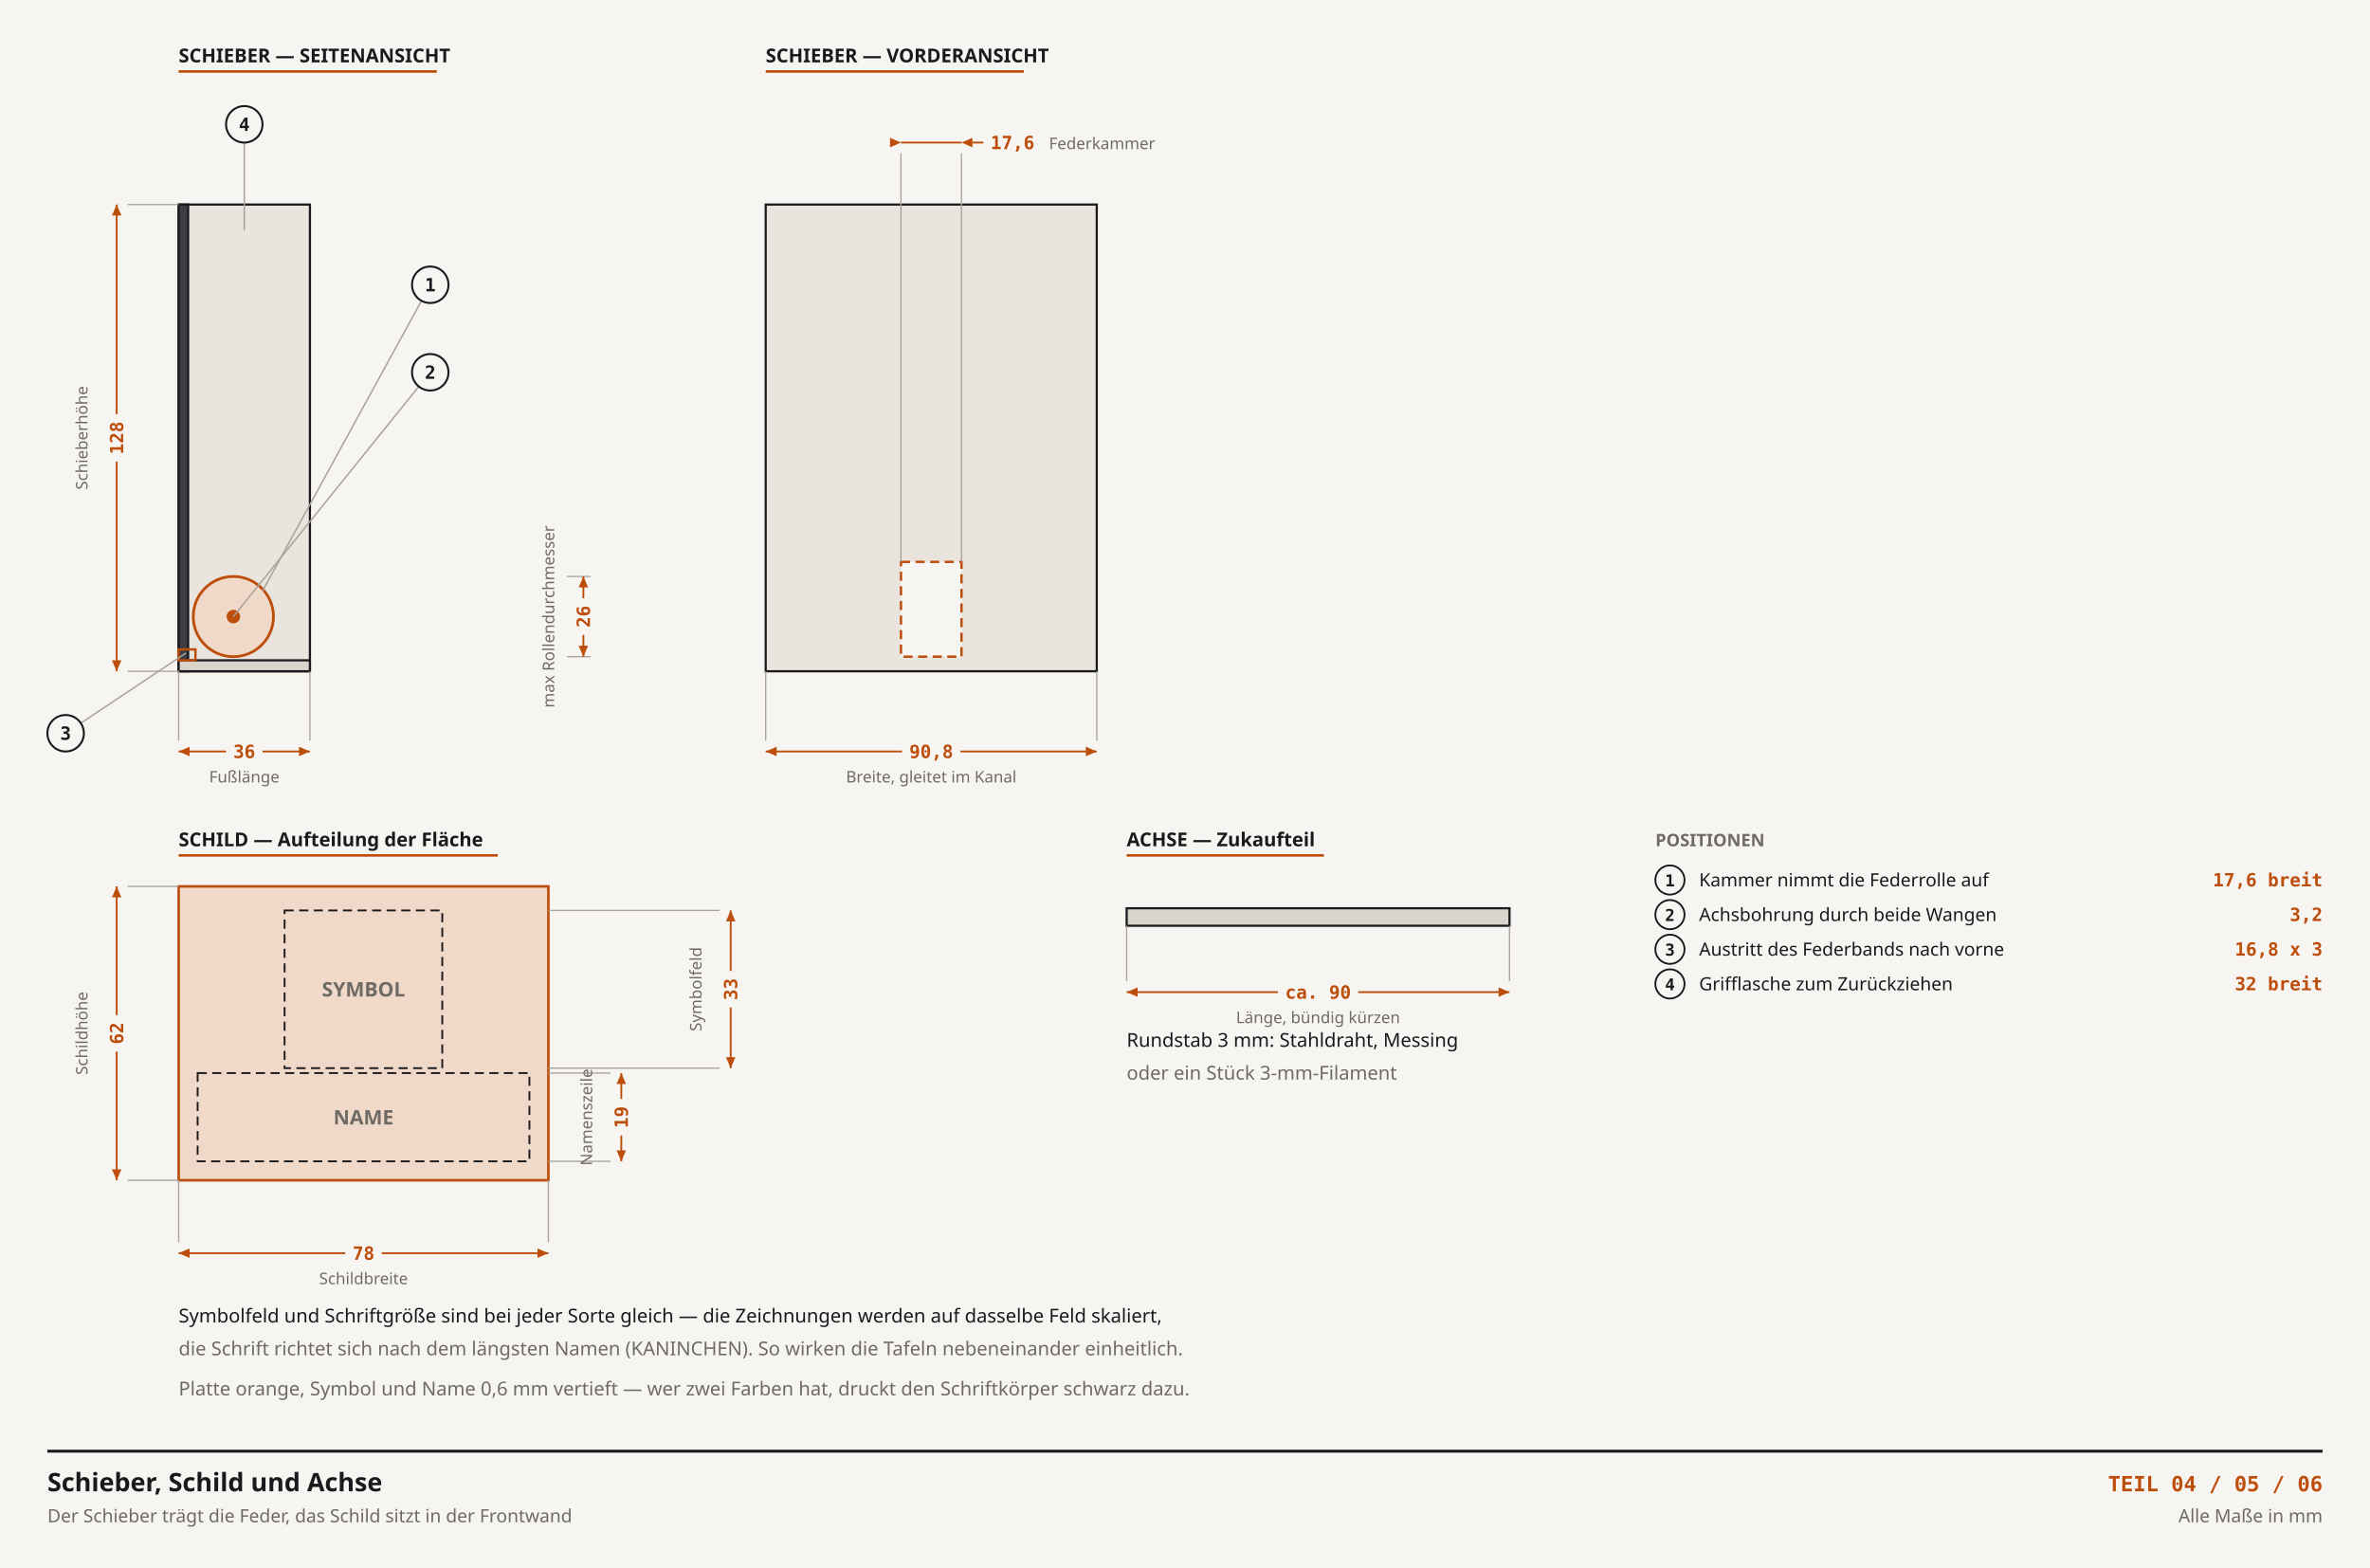
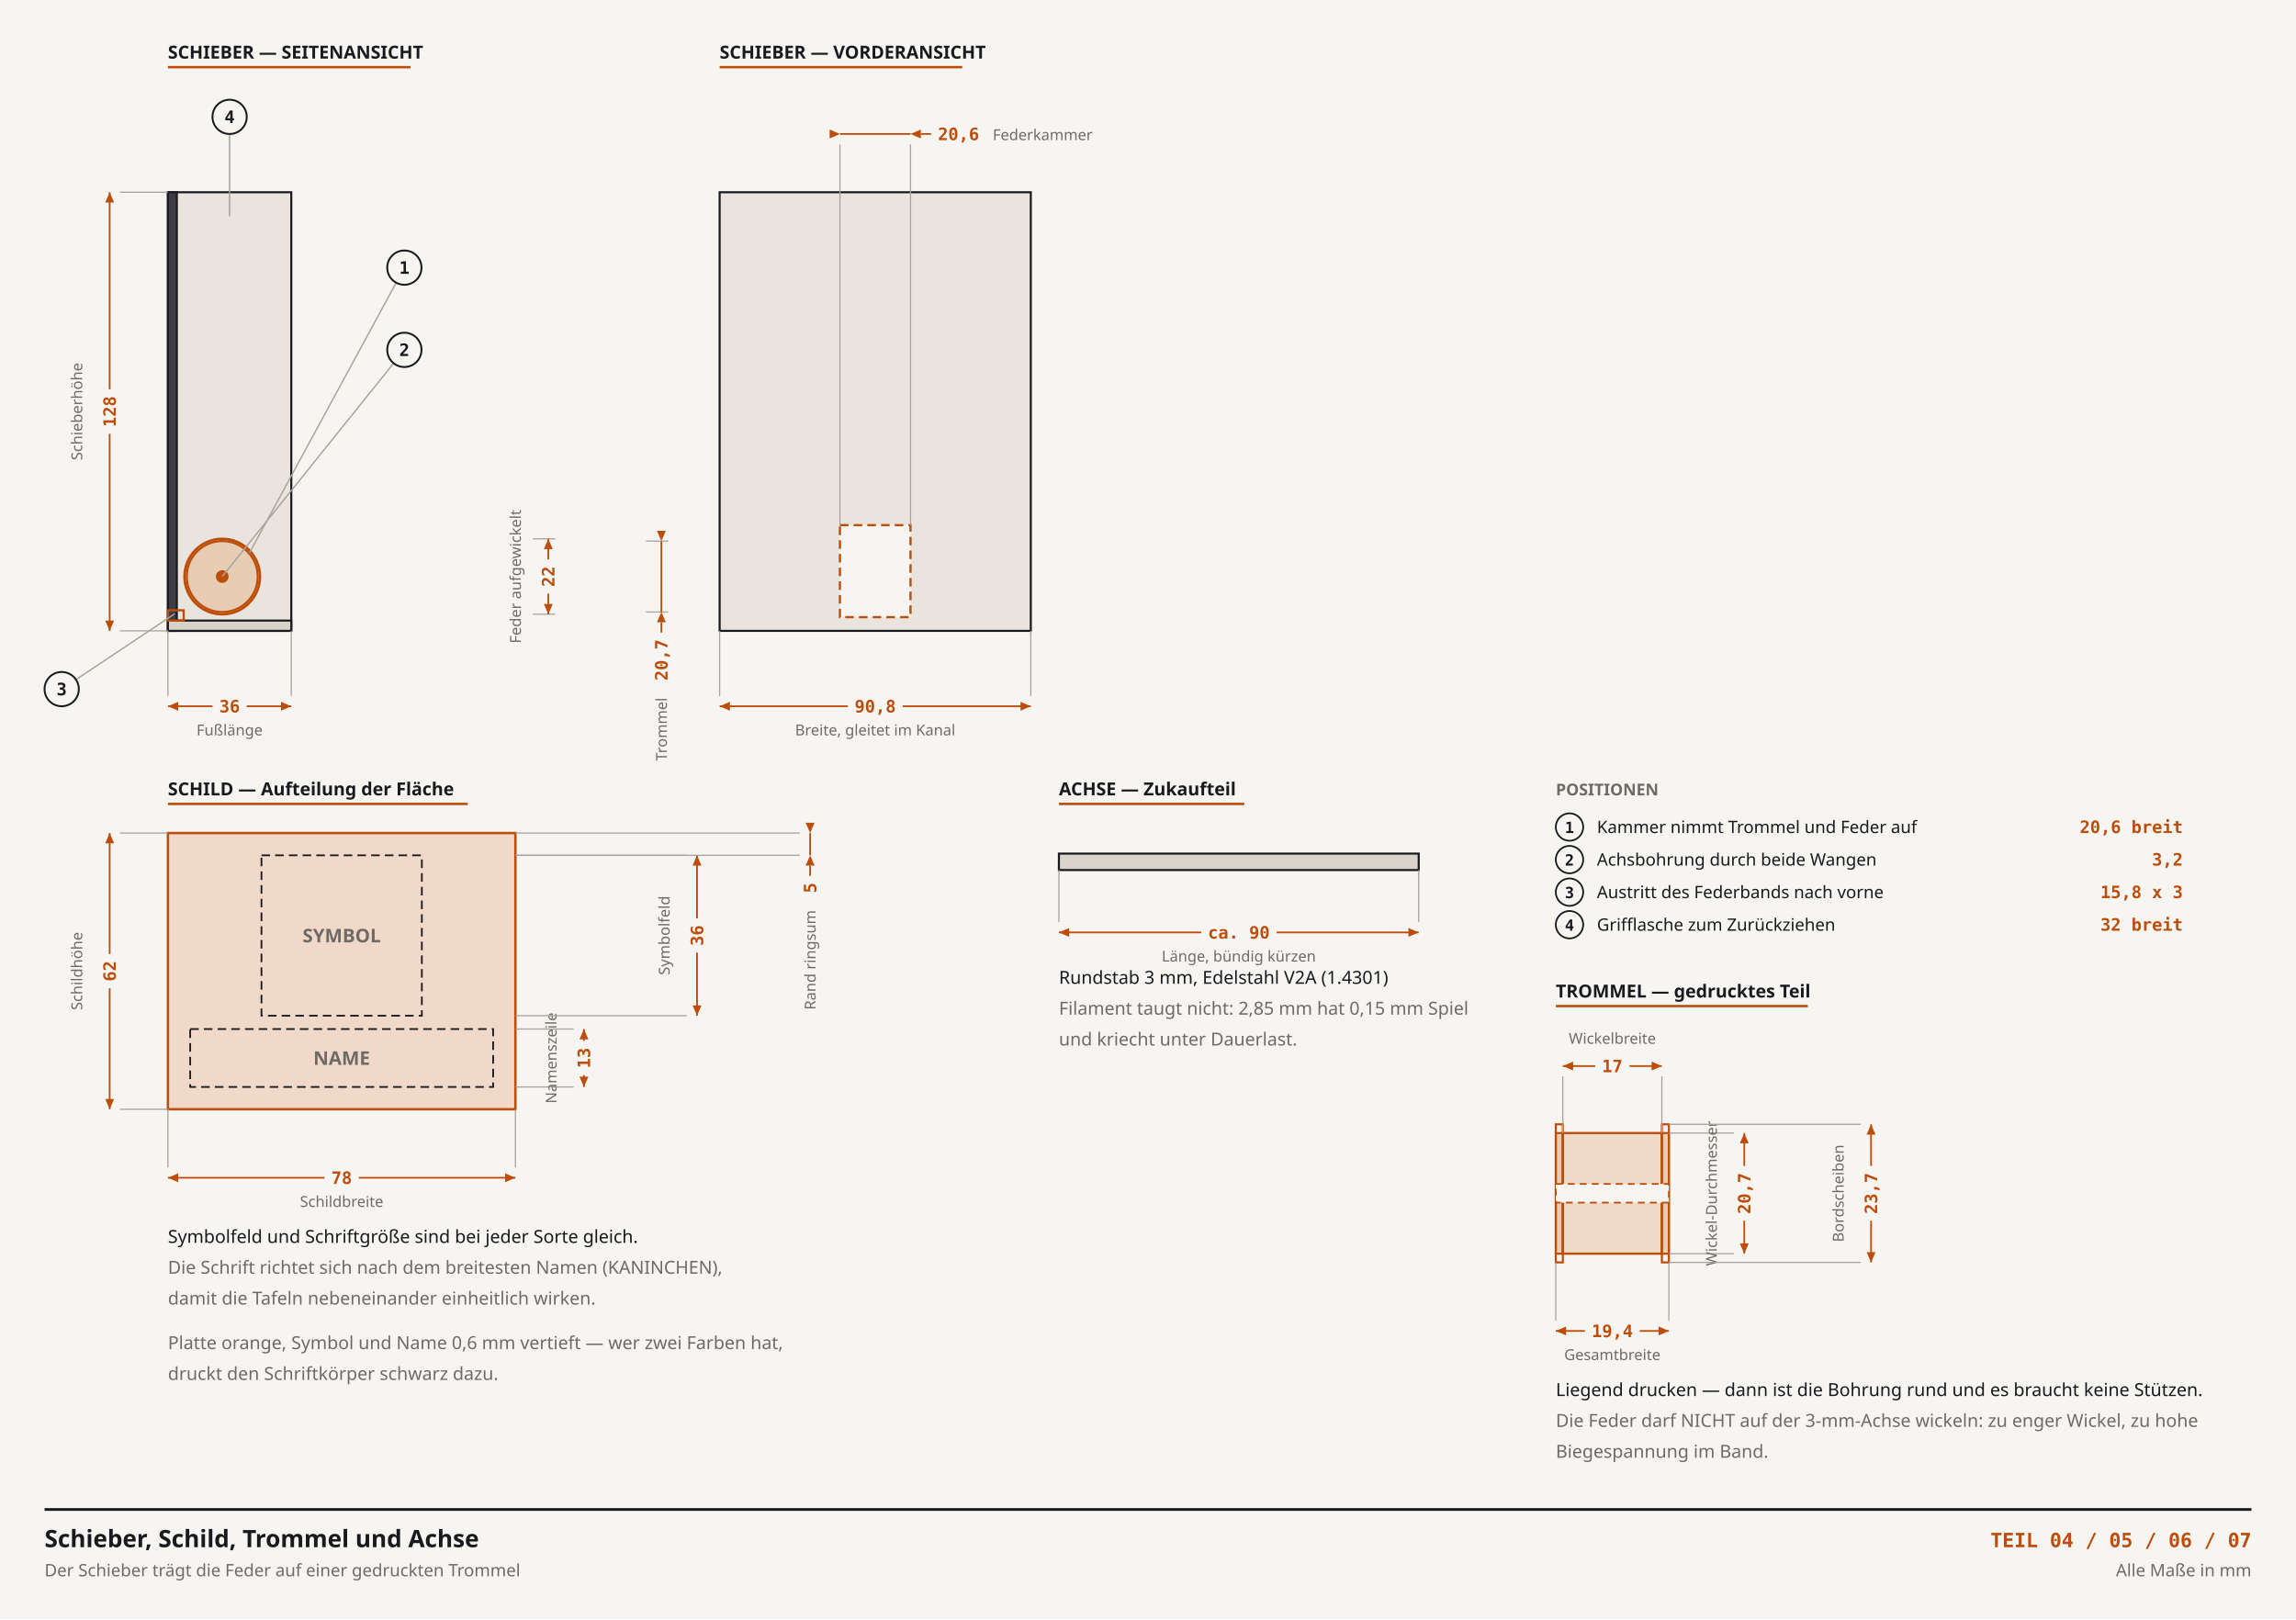
- <svg xmlns="http://www.w3.org/2000/svg" width="1300" height="860" viewBox="0 0 1300 860">
-   <rect width="1300" height="860" fill="#f7f5f2" />
+ <svg xmlns="http://www.w3.org/2000/svg" width="1340" height="945" viewBox="0 0 1340 945">
+   <rect width="1340" height="945" fill="#f7f5f2" />
  <g transform="translate(-20.0,16.2)">
    <text x="118.0" y="18.0" font-size="10.5" text-anchor="start" fill="#1a1a1e" font-weight="700" font-family="ui-sans-serif, system-ui, sans-serif">SCHIEBER — SEITENANSICHT</text>
    <line x1="118.0" y1="23.0" x2="259.6" y2="23.0" stroke="#bd4d0a" stroke-width="1.4" />
    <rect x="118.0" y="96.0" width="72.0" height="256.0" fill="#e9e5de" stroke="#1a1a1e" stroke-width="1.2" />
    <rect x="118.0" y="96.0" width="5.2" height="256.0" fill="#3d3d43" stroke="#1a1a1e" stroke-width="1.2" />
    <rect x="118.0" y="346.0" width="72.0" height="6.0" fill="#d8d3cb" stroke="#1a1a1e" stroke-width="1.2" />
-     <circle cx="148.0" cy="322.0" r="22.0" fill="#f0d9c8" stroke="#bd4d0a" stroke-width="1.5" />
-     <circle cx="148.0" cy="322.0" r="3.2" fill="#bd4d0a" stroke="#bd4d0a" stroke-width="1.0" />
+     <circle cx="149.7" cy="320.3" r="22.0" fill="#f0d9c8" stroke="#bd4d0a" stroke-width="1.5" />
+     <circle cx="149.7" cy="320.3" r="20.7" fill="#e6cdb4" stroke="#bd4d0a" stroke-width="1.2" />
+     <circle cx="149.7" cy="320.3" r="3.2" fill="#bd4d0a" stroke="#bd4d0a" stroke-width="1.0" />
    <rect x="118.0" y="340.0" width="9.2" height="6.0" fill="none" stroke="#bd4d0a" stroke-width="1.3" />
-     <line x1="164.0" y1="308.0" x2="256.0" y2="140.0" stroke="#a8a29a" stroke-width="0.8" />
+     <line x1="165.7" y1="306.3" x2="256.0" y2="140.0" stroke="#a8a29a" stroke-width="0.8" />
    <circle cx="256.0" cy="140.0" r="10.0" fill="#f7f5f2" stroke="#1a1a1e" stroke-width="1.1" />
    <text x="256.0" y="143.6" font-size="10" text-anchor="middle" fill="#1a1a1e" font-weight="700" font-family="ui-monospace, SFMono-Regular, Menlo, monospace">1</text>
-     <line x1="148.0" y1="322.0" x2="256.0" y2="188.0" stroke="#a8a29a" stroke-width="0.8" />
+     <line x1="149.7" y1="320.3" x2="256.0" y2="188.0" stroke="#a8a29a" stroke-width="0.8" />
    <circle cx="256.0" cy="188.0" r="10.0" fill="#f7f5f2" stroke="#1a1a1e" stroke-width="1.1" />
    <text x="256.0" y="191.6" font-size="10" text-anchor="middle" fill="#1a1a1e" font-weight="700" font-family="ui-monospace, SFMono-Regular, Menlo, monospace">2</text>
    <line x1="122.0" y1="342.0" x2="56.0" y2="386.0" stroke="#a8a29a" stroke-width="0.8" />
    <circle cx="56.0" cy="386.0" r="10.0" fill="#f7f5f2" stroke="#1a1a1e" stroke-width="1.1" />
    <text x="56.0" y="389.6" font-size="10" text-anchor="middle" fill="#1a1a1e" font-weight="700" font-family="ui-monospace, SFMono-Regular, Menlo, monospace">3</text>
    <line x1="154.0" y1="110.0" x2="154.0" y2="52.0" stroke="#a8a29a" stroke-width="0.8" />
    <circle cx="154.0" cy="52.0" r="10.0" fill="#f7f5f2" stroke="#1a1a1e" stroke-width="1.1" />
    <text x="154.0" y="55.6" font-size="10" text-anchor="middle" fill="#1a1a1e" font-weight="700" font-family="ui-monospace, SFMono-Regular, Menlo, monospace">4</text>
    <line x1="118.0" y1="352.0" x2="118.0" y2="390.0" stroke="#a8a29a" stroke-width="0.7" />
    <line x1="190.0" y1="352.0" x2="190.0" y2="390.0" stroke="#a8a29a" stroke-width="0.7" />
    <line x1="118.0" y1="396.0" x2="190.0" y2="396.0" stroke="#bd4d0a" stroke-width="1.0" />
    <path d="M118.0,396.0 l6.0,-2.6 l0,5.2 z" fill="#bd4d0a" />
    <path d="M190.0,396.0 l-6.0,-2.6 l0,5.2 z" fill="#bd4d0a" />
    <rect x="144.0" y="388.5" width="20.0" height="11" fill="#f7f5f2" />
    <text x="154.0" y="399.6" font-size="10" text-anchor="middle" fill="#bd4d0a" font-weight="600" font-family="ui-monospace, SFMono-Regular, Menlo, monospace">36</text>
    <text x="154.0" y="413.0" font-size="8.8" text-anchor="middle" fill="#6e6a65" font-weight="400" font-family="ui-sans-serif, system-ui, sans-serif">Fußlänge</text>
    <line x1="118.0" y1="96.0" x2="90.0" y2="96.0" stroke="#a8a29a" stroke-width="0.7" />
    <line x1="118.0" y1="352.0" x2="90.0" y2="352.0" stroke="#a8a29a" stroke-width="0.7" />
    <line x1="84.0" y1="96.0" x2="84.0" y2="352.0" stroke="#bd4d0a" stroke-width="1.0" />
    <path d="M84.0,96.0 l-2.6,6.0 l5.2,0 z" fill="#bd4d0a" />
    <path d="M84.0,352.0 l-2.6,-6.0 l5.2,0 z" fill="#bd4d0a" />
    <g transform="translate(84.0,224.0) rotate(-90)">
      <rect x="-13.0" y="-7.5" width="26.0" height="11" fill="#f7f5f2" />
      <text x="0" y="3.6" font-size="10" text-anchor="middle" fill="#bd4d0a" font-weight="600" font-family="ui-monospace, Menlo, monospace">128</text>
    </g>
    <g transform="translate(68.0,224.0) rotate(-90)">
      <text x="0" y="0" font-size="8.8" text-anchor="middle" fill="#6e6a65" font-family="ui-sans-serif, system-ui, sans-serif">Schieberhöhe</text>
    </g>
-     <line x1="331.0" y1="300.0" x2="344.0" y2="300.0" stroke="#a8a29a" stroke-width="0.7" />
-     <line x1="331.0" y1="344.0" x2="344.0" y2="344.0" stroke="#a8a29a" stroke-width="0.7" />
-     <line x1="340.0" y1="300.0" x2="340.0" y2="344.0" stroke="#bd4d0a" stroke-width="1.0" />
-     <path d="M340.0,300.0 l-2.6,6.0 l5.2,0 z" fill="#bd4d0a" />
-     <path d="M340.0,344.0 l-2.6,-6.0 l5.2,0 z" fill="#bd4d0a" />
-     <g transform="translate(340.0,322.0) rotate(-90)">
-       <rect x="-10.0" y="-7.5" width="20.0" height="11" fill="#f7f5f2" />
-       <text x="0" y="3.6" font-size="10" text-anchor="middle" fill="#bd4d0a" font-weight="600" font-family="ui-monospace, Menlo, monospace">26</text>
-     </g>
-     <g transform="translate(324.0,322.0) rotate(-90)">
-       <text x="0" y="0" font-size="8.8" text-anchor="middle" fill="#6e6a65" font-family="ui-sans-serif, system-ui, sans-serif">max Rollendurchmesser</text>
+     <line x1="331.0" y1="298.3" x2="344.0" y2="298.3" stroke="#a8a29a" stroke-width="0.7" />
+     <line x1="331.0" y1="342.3" x2="344.0" y2="342.3" stroke="#a8a29a" stroke-width="0.7" />
+     <line x1="340.0" y1="298.3" x2="340.0" y2="342.3" stroke="#bd4d0a" stroke-width="1.0" />
+     <path d="M340.0,298.3 l-2.6,6.0 l5.2,0 z" fill="#bd4d0a" />
+     <path d="M340.0,342.3 l-2.6,-6.0 l5.2,0 z" fill="#bd4d0a" />
+     <g transform="translate(340.0,320.3) rotate(-90)">
+       <rect x="-10.0" y="-7.5" width="20.0" height="11" fill="#f7f5f2" />
+       <text x="0" y="3.6" font-size="10" text-anchor="middle" fill="#bd4d0a" font-weight="600" font-family="ui-monospace, Menlo, monospace">22</text>
+     </g>
+     <g transform="translate(324.0,320.3) rotate(-90)">
+       <text x="0" y="0" font-size="8.8" text-anchor="middle" fill="#6e6a65" font-family="ui-sans-serif, system-ui, sans-serif">Feder aufgewickelt</text>
+     </g>
+     <line x1="397.0" y1="299.6" x2="410.0" y2="299.6" stroke="#a8a29a" stroke-width="0.7" />
+     <line x1="397.0" y1="341.0" x2="410.0" y2="341.0" stroke="#a8a29a" stroke-width="0.7" />
+     <line x1="406.0" y1="299.6" x2="406.0" y2="341.0" stroke="#bd4d0a" stroke-width="1.0" />
+     <path d="M406.0,299.6 l-2.6,-6.0 l5.2,0 z" fill="#bd4d0a" />
+     <path d="M406.0,341.0 l-2.6,6.0 l5.2,0 z" fill="#bd4d0a" />
+     <line x1="406.0" y1="347.0" x2="406.0" y2="353.0" stroke="#bd4d0a" stroke-width="1.0" />
+     <g transform="translate(406.0,369.0) rotate(-90)">
+       <text x="0" y="3.6" font-size="10" text-anchor="middle" fill="#bd4d0a" font-weight="600" font-family="ui-monospace, Menlo, monospace">20,7</text>
+     </g>
+     <g transform="translate(406.0,391.0) rotate(-90)">
+       <text x="0" y="3.2" font-size="8.8" text-anchor="end" fill="#6e6a65" font-family="ui-sans-serif, system-ui, sans-serif">Trommel</text>
    </g>
    <text x="440.0" y="18.0" font-size="10.5" text-anchor="start" fill="#1a1a1e" font-weight="700" font-family="ui-sans-serif, system-ui, sans-serif">SCHIEBER — VORDERANSICHT</text>
    <line x1="440.0" y1="23.0" x2="581.6" y2="23.0" stroke="#bd4d0a" stroke-width="1.4" />
    <rect x="440.0" y="96.0" width="181.6" height="256.0" fill="#e9e5de" stroke="#1a1a1e" stroke-width="1.2" />
-     <rect x="514.2" y="292.0" width="33.2" height="52.0" fill="#f7f5f2" stroke="#bd4d0a" stroke-width="1.3" stroke-dasharray="5 3" />
+     <rect x="510.2" y="290.3" width="41.2" height="53.7" fill="#f7f5f2" stroke="#bd4d0a" stroke-width="1.3" stroke-dasharray="5 3" />
    <line x1="440.0" y1="352.0" x2="440.0" y2="390.0" stroke="#a8a29a" stroke-width="0.7" />
    <line x1="621.6" y1="352.0" x2="621.6" y2="390.0" stroke="#a8a29a" stroke-width="0.7" />
    <line x1="440.0" y1="396.0" x2="621.6" y2="396.0" stroke="#bd4d0a" stroke-width="1.0" />
    <path d="M440.0,396.0 l6.0,-2.6 l0,5.2 z" fill="#bd4d0a" />
    <path d="M621.6,396.0 l-6.0,-2.6 l0,5.2 z" fill="#bd4d0a" />
    <rect x="514.8" y="388.5" width="32.0" height="11" fill="#f7f5f2" />
    <text x="530.8" y="399.6" font-size="10" text-anchor="middle" fill="#bd4d0a" font-weight="600" font-family="ui-monospace, SFMono-Regular, Menlo, monospace">90,8</text>
    <text x="530.8" y="413.0" font-size="8.8" text-anchor="middle" fill="#6e6a65" font-weight="400" font-family="ui-sans-serif, system-ui, sans-serif">Breite, gleitet im Kanal</text>
-     <line x1="514.2" y1="292.0" x2="514.2" y2="68.0" stroke="#a8a29a" stroke-width="0.7" />
-     <line x1="547.4" y1="292.0" x2="547.4" y2="68.0" stroke="#a8a29a" stroke-width="0.7" />
-     <line x1="514.2" y1="62.0" x2="547.4" y2="62.0" stroke="#bd4d0a" stroke-width="1.0" />
-     <path d="M514.2,62.0 l-6.0,-2.6 l0,5.2 z" fill="#bd4d0a" />
-     <path d="M547.4,62.0 l6.0,-2.6 l0,5.2 z" fill="#bd4d0a" />
-     <line x1="553.4" y1="62.0" x2="559.4" y2="62.0" stroke="#bd4d0a" stroke-width="1.0" />
-     <text x="575.4" y="65.6" font-size="10" text-anchor="middle" fill="#bd4d0a" font-weight="600" font-family="ui-monospace, SFMono-Regular, Menlo, monospace">17,6</text>
-     <text x="595.4" y="65.6" font-size="8.8" text-anchor="start" fill="#6e6a65" font-weight="400" font-family="ui-sans-serif, system-ui, sans-serif">Federkammer</text>
+     <line x1="510.2" y1="290.3" x2="510.2" y2="68.0" stroke="#a8a29a" stroke-width="0.7" />
+     <line x1="551.4" y1="290.3" x2="551.4" y2="68.0" stroke="#a8a29a" stroke-width="0.7" />
+     <line x1="510.2" y1="62.0" x2="551.4" y2="62.0" stroke="#bd4d0a" stroke-width="1.0" />
+     <path d="M510.2,62.0 l-6.0,-2.6 l0,5.2 z" fill="#bd4d0a" />
+     <path d="M551.4,62.0 l6.0,-2.6 l0,5.2 z" fill="#bd4d0a" />
+     <line x1="557.4" y1="62.0" x2="563.4" y2="62.0" stroke="#bd4d0a" stroke-width="1.0" />
+     <text x="579.4" y="65.6" font-size="10" text-anchor="middle" fill="#bd4d0a" font-weight="600" font-family="ui-monospace, SFMono-Regular, Menlo, monospace">20,6</text>
+     <text x="599.4" y="65.6" font-size="8.8" text-anchor="start" fill="#6e6a65" font-weight="400" font-family="ui-sans-serif, system-ui, sans-serif">Federkammer</text>
    <text x="118.0" y="448.0" font-size="10.5" text-anchor="start" fill="#1a1a1e" font-weight="700" font-family="ui-sans-serif, system-ui, sans-serif">SCHILD — Aufteilung der Fläche</text>
    <line x1="118.0" y1="453.0" x2="293.0" y2="453.0" stroke="#bd4d0a" stroke-width="1.4" />
    <rect x="118.0" y="470.0" width="202.8" height="161.2" fill="#f0d9c8" stroke="#bd4d0a" stroke-width="1.4" />
-     <rect x="176.1" y="483.2" width="86.5" height="86.5" fill="none" stroke="#1a1a1e" stroke-width="1.0" stroke-dasharray="5 3" />
-     <text x="219.4" y="530.4" font-size="11" text-anchor="middle" fill="#6e6a65" font-weight="700" font-family="ui-sans-serif, system-ui, sans-serif">SYMBOL</text>
-     <rect x="128.4" y="572.4" width="182.0" height="48.4" fill="none" stroke="#1a1a1e" stroke-width="1.0" stroke-dasharray="5 3" />
-     <text x="219.4" y="600.6" font-size="11" text-anchor="middle" fill="#6e6a65" font-weight="700" font-family="ui-sans-serif, system-ui, sans-serif">NAME</text>
+     <rect x="172.6" y="483.0" width="93.6" height="93.6" fill="none" stroke="#1a1a1e" stroke-width="1.0" stroke-dasharray="5 3" />
+     <text x="219.4" y="533.8" font-size="11" text-anchor="middle" fill="#6e6a65" font-weight="700" font-family="ui-sans-serif, system-ui, sans-serif">SYMBOL</text>
+     <rect x="131.0" y="584.4" width="176.8" height="33.8" fill="none" stroke="#1a1a1e" stroke-width="1.0" stroke-dasharray="5 3" />
+     <text x="219.4" y="605.3" font-size="11" text-anchor="middle" fill="#6e6a65" font-weight="700" font-family="ui-sans-serif, system-ui, sans-serif">NAME</text>
    <line x1="118.0" y1="631.2" x2="118.0" y2="665.2" stroke="#a8a29a" stroke-width="0.7" />
    <line x1="320.8" y1="631.2" x2="320.8" y2="665.2" stroke="#a8a29a" stroke-width="0.7" />
    <line x1="118.0" y1="671.2" x2="320.8" y2="671.2" stroke="#bd4d0a" stroke-width="1.0" />
    <path d="M118.0,671.2 l6.0,-2.6 l0,5.2 z" fill="#bd4d0a" />
    <path d="M320.8,671.2 l-6.0,-2.6 l0,5.2 z" fill="#bd4d0a" />
    <rect x="209.4" y="663.7" width="20.0" height="11" fill="#f7f5f2" />
    <text x="219.4" y="674.8" font-size="10" text-anchor="middle" fill="#bd4d0a" font-weight="600" font-family="ui-monospace, SFMono-Regular, Menlo, monospace">78</text>
    <text x="219.4" y="688.2" font-size="8.8" text-anchor="middle" fill="#6e6a65" font-weight="400" font-family="ui-sans-serif, system-ui, sans-serif">Schildbreite</text>
    <line x1="118.0" y1="470.0" x2="90.0" y2="470.0" stroke="#a8a29a" stroke-width="0.7" />
    <line x1="118.0" y1="631.2" x2="90.0" y2="631.2" stroke="#a8a29a" stroke-width="0.7" />
    <line x1="84.0" y1="470.0" x2="84.0" y2="631.2" stroke="#bd4d0a" stroke-width="1.0" />
    <path d="M84.0,470.0 l-2.6,6.0 l5.2,0 z" fill="#bd4d0a" />
    <path d="M84.0,631.2 l-2.6,-6.0 l5.2,0 z" fill="#bd4d0a" />
    <g transform="translate(84.0,550.6) rotate(-90)">
      <rect x="-10.0" y="-7.5" width="20.0" height="11" fill="#f7f5f2" />
      <text x="0" y="3.6" font-size="10" text-anchor="middle" fill="#bd4d0a" font-weight="600" font-family="ui-monospace, Menlo, monospace">62</text>
    </g>
    <g transform="translate(68.0,550.6) rotate(-90)">
      <text x="0" y="0" font-size="8.8" text-anchor="middle" fill="#6e6a65" font-family="ui-sans-serif, system-ui, sans-serif">Schildhöhe</text>
    </g>
-     <line x1="320.8" y1="572.4" x2="354.8" y2="572.4" stroke="#a8a29a" stroke-width="0.7" />
-     <line x1="320.8" y1="620.8" x2="354.8" y2="620.8" stroke="#a8a29a" stroke-width="0.7" />
-     <line x1="360.8" y1="572.4" x2="360.8" y2="620.8" stroke="#bd4d0a" stroke-width="1.0" />
-     <path d="M360.8,572.4 l-2.6,6.0 l5.2,0 z" fill="#bd4d0a" />
-     <path d="M360.8,620.8 l-2.6,-6.0 l5.2,0 z" fill="#bd4d0a" />
-     <g transform="translate(360.8,596.6) rotate(-90)">
-       <rect x="-10.0" y="-7.5" width="20.0" height="11" fill="#f7f5f2" />
-       <text x="0" y="3.6" font-size="10" text-anchor="middle" fill="#bd4d0a" font-weight="600" font-family="ui-monospace, Menlo, monospace">19</text>
-     </g>
-     <g transform="translate(344.8,596.6) rotate(-90)">
+     <line x1="320.8" y1="584.4" x2="354.8" y2="584.4" stroke="#a8a29a" stroke-width="0.7" />
+     <line x1="320.8" y1="618.2" x2="354.8" y2="618.2" stroke="#a8a29a" stroke-width="0.7" />
+     <line x1="360.8" y1="584.4" x2="360.8" y2="618.2" stroke="#bd4d0a" stroke-width="1.0" />
+     <path d="M360.8,584.4 l-2.6,6.0 l5.2,0 z" fill="#bd4d0a" />
+     <path d="M360.8,618.2 l-2.6,-6.0 l5.2,0 z" fill="#bd4d0a" />
+     <g transform="translate(360.8,601.3) rotate(-90)">
+       <rect x="-10.0" y="-7.5" width="20.0" height="11" fill="#f7f5f2" />
+       <text x="0" y="3.6" font-size="10" text-anchor="middle" fill="#bd4d0a" font-weight="600" font-family="ui-monospace, Menlo, monospace">13</text>
+     </g>
+     <g transform="translate(344.8,601.3) rotate(-90)">
      <text x="0" y="0" font-size="8.8" text-anchor="middle" fill="#6e6a65" font-family="ui-sans-serif, system-ui, sans-serif">Namenszeile</text>
    </g>
-     <line x1="320.8" y1="483.2" x2="414.8" y2="483.2" stroke="#a8a29a" stroke-width="0.7" />
-     <line x1="320.8" y1="569.7" x2="414.8" y2="569.7" stroke="#a8a29a" stroke-width="0.7" />
-     <line x1="420.8" y1="483.2" x2="420.8" y2="569.7" stroke="#bd4d0a" stroke-width="1.0" />
-     <path d="M420.8,483.2 l-2.6,6.0 l5.2,0 z" fill="#bd4d0a" />
-     <path d="M420.8,569.7 l-2.6,-6.0 l5.2,0 z" fill="#bd4d0a" />
-     <g transform="translate(420.8,526.4) rotate(-90)">
-       <rect x="-10.0" y="-7.5" width="20.0" height="11" fill="#f7f5f2" />
-       <text x="0" y="3.6" font-size="10" text-anchor="middle" fill="#bd4d0a" font-weight="600" font-family="ui-monospace, Menlo, monospace">33</text>
-     </g>
-     <g transform="translate(404.8,526.4) rotate(-90)">
+     <line x1="320.8" y1="483.0" x2="420.8" y2="483.0" stroke="#a8a29a" stroke-width="0.7" />
+     <line x1="320.8" y1="576.6" x2="420.8" y2="576.6" stroke="#a8a29a" stroke-width="0.7" />
+     <line x1="426.8" y1="483.0" x2="426.8" y2="576.6" stroke="#bd4d0a" stroke-width="1.0" />
+     <path d="M426.8,483.0 l-2.6,6.0 l5.2,0 z" fill="#bd4d0a" />
+     <path d="M426.8,576.6 l-2.6,-6.0 l5.2,0 z" fill="#bd4d0a" />
+     <g transform="translate(426.8,529.8) rotate(-90)">
+       <rect x="-10.0" y="-7.5" width="20.0" height="11" fill="#f7f5f2" />
+       <text x="0" y="3.6" font-size="10" text-anchor="middle" fill="#bd4d0a" font-weight="600" font-family="ui-monospace, Menlo, monospace">36</text>
+     </g>
+     <g transform="translate(410.8,529.8) rotate(-90)">
      <text x="0" y="0" font-size="8.8" text-anchor="middle" fill="#6e6a65" font-family="ui-sans-serif, system-ui, sans-serif">Symbolfeld</text>
    </g>
-     <text x="118.0" y="709.2" font-size="10.5" text-anchor="start" fill="#1a1a1e" font-weight="400" font-family="ui-sans-serif, system-ui, sans-serif">Symbolfeld und Schriftgröße sind bei jeder Sorte gleich — die Zeichnungen werden auf dasselbe Feld skaliert,</text>
-     <text x="118.0" y="727.2" font-size="10.5" text-anchor="start" fill="#6e6a65" font-weight="400" font-family="ui-sans-serif, system-ui, sans-serif">die Schrift richtet sich nach dem längsten Namen (KANINCHEN). So wirken die Tafeln nebeneinander einheitlich.</text>
-     <text x="118.0" y="749.2" font-size="10.5" text-anchor="start" fill="#6e6a65" font-weight="400" font-family="ui-sans-serif, system-ui, sans-serif">Platte orange, Symbol und Name 0,6 mm vertieft — wer zwei Farben hat, druckt den Schriftkörper schwarz dazu.</text>
+     <line x1="320.8" y1="470.0" x2="486.8" y2="470.0" stroke="#a8a29a" stroke-width="0.7" />
+     <line x1="320.8" y1="483.0" x2="486.8" y2="483.0" stroke="#a8a29a" stroke-width="0.7" />
+     <line x1="492.8" y1="470.0" x2="492.8" y2="483.0" stroke="#bd4d0a" stroke-width="1.0" />
+     <path d="M492.8,470.0 l-2.6,-6.0 l5.2,0 z" fill="#bd4d0a" />
+     <path d="M492.8,483.0 l-2.6,6.0 l5.2,0 z" fill="#bd4d0a" />
+     <line x1="492.8" y1="489.0" x2="492.8" y2="495.0" stroke="#bd4d0a" stroke-width="1.0" />
+     <g transform="translate(492.8,502.0) rotate(-90)">
+       <text x="0" y="3.6" font-size="10" text-anchor="middle" fill="#bd4d0a" font-weight="600" font-family="ui-monospace, Menlo, monospace">5</text>
+     </g>
+     <g transform="translate(492.8,515.0) rotate(-90)">
+       <text x="0" y="3.2" font-size="8.8" text-anchor="end" fill="#6e6a65" font-family="ui-sans-serif, system-ui, sans-serif">Rand ringsum</text>
+     </g>
+     <text x="118.0" y="709.2" font-size="10.5" text-anchor="start" fill="#1a1a1e" font-weight="400" font-family="ui-sans-serif, system-ui, sans-serif">Symbolfeld und Schriftgröße sind bei jeder Sorte gleich.</text>
+     <text x="118.0" y="727.2" font-size="10.5" text-anchor="start" fill="#6e6a65" font-weight="400" font-family="ui-sans-serif, system-ui, sans-serif">Die Schrift richtet sich nach dem breitesten Namen (KANINCHEN),</text>
+     <text x="118.0" y="745.2" font-size="10.5" text-anchor="start" fill="#6e6a65" font-weight="400" font-family="ui-sans-serif, system-ui, sans-serif">damit die Tafeln nebeneinander einheitlich wirken.</text>
+     <text x="118.0" y="771.2" font-size="10.5" text-anchor="start" fill="#6e6a65" font-weight="400" font-family="ui-sans-serif, system-ui, sans-serif">Platte orange, Symbol und Name 0,6 mm vertieft — wer zwei Farben hat,</text>
+     <text x="118.0" y="789.2" font-size="10.5" text-anchor="start" fill="#6e6a65" font-weight="400" font-family="ui-sans-serif, system-ui, sans-serif">druckt den Schriftkörper schwarz dazu.</text>
    <text x="638.0" y="448.0" font-size="10.5" text-anchor="start" fill="#1a1a1e" font-weight="700" font-family="ui-sans-serif, system-ui, sans-serif">ACHSE — Zukaufteil</text>
    <line x1="638.0" y1="453.0" x2="746.2" y2="453.0" stroke="#bd4d0a" stroke-width="1.4" />
    <rect x="638.0" y="482.0" width="210.0" height="9.6" fill="#d8d3cb" stroke="#1a1a1e" stroke-width="1.2" />
    <line x1="638.0" y1="491.6" x2="638.0" y2="522.0" stroke="#a8a29a" stroke-width="0.7" />
    <line x1="848.0" y1="491.6" x2="848.0" y2="522.0" stroke="#a8a29a" stroke-width="0.7" />
    <line x1="638.0" y1="528.0" x2="848.0" y2="528.0" stroke="#bd4d0a" stroke-width="1.0" />
    <path d="M638.0,528.0 l6.0,-2.6 l0,5.2 z" fill="#bd4d0a" />
    <path d="M848.0,528.0 l-6.0,-2.6 l0,5.2 z" fill="#bd4d0a" />
    <rect x="721.0" y="520.5" width="44.0" height="11" fill="#f7f5f2" />
    <text x="743.0" y="531.6" font-size="10" text-anchor="middle" fill="#bd4d0a" font-weight="600" font-family="ui-monospace, SFMono-Regular, Menlo, monospace">ca. 90</text>
    <text x="743.0" y="545.0" font-size="8.8" text-anchor="middle" fill="#6e6a65" font-weight="400" font-family="ui-sans-serif, system-ui, sans-serif">Länge, bündig kürzen</text>
-     <text x="638.0" y="558.0" font-size="10.5" text-anchor="start" fill="#1a1a1e" font-weight="400" font-family="ui-sans-serif, system-ui, sans-serif">Rundstab 3 mm: Stahldraht, Messing</text>
-     <text x="638.0" y="576.0" font-size="10.5" text-anchor="start" fill="#6e6a65" font-weight="400" font-family="ui-sans-serif, system-ui, sans-serif">oder ein Stück 3-mm-Filament</text>
+     <text x="638.0" y="558.0" font-size="10.5" text-anchor="start" fill="#1a1a1e" font-weight="400" font-family="ui-sans-serif, system-ui, sans-serif">Rundstab 3 mm, Edelstahl V2A (1.4301)</text>
+     <text x="638.0" y="576.0" font-size="10.5" text-anchor="start" fill="#6e6a65" font-weight="400" font-family="ui-sans-serif, system-ui, sans-serif">Filament taugt nicht: 2,85 mm hat 0,15 mm Spiel</text>
+     <text x="638.0" y="594.0" font-size="10.5" text-anchor="start" fill="#6e6a65" font-weight="400" font-family="ui-sans-serif, system-ui, sans-serif">und kriecht unter Dauerlast.</text>
+     <text x="928.0" y="566.0" font-size="10.5" text-anchor="start" fill="#1a1a1e" font-weight="700" font-family="ui-sans-serif, system-ui, sans-serif">TROMMEL — gedrucktes Teil</text>
+     <line x1="928.0" y1="571.0" x2="1075.1" y2="571.0" stroke="#bd4d0a" stroke-width="1.4" />
+     <rect x="928.0" y="645.1" width="4.1" height="70.4" fill="#e6cdb4" stroke="#bd4d0a" stroke-width="1.2" />
+     <rect x="932.1" y="645.1" width="57.8" height="70.4" fill="#f0d9c8" stroke="#bd4d0a" stroke-width="1.3" />
+     <rect x="989.9" y="645.1" width="4.1" height="70.4" fill="#e6cdb4" stroke="#bd4d0a" stroke-width="1.2" />
+     <rect x="928.0" y="640.0" width="4.1" height="80.6" fill="none" stroke="#bd4d0a" stroke-width="1.2" />
+     <rect x="989.9" y="640.0" width="4.1" height="80.6" fill="none" stroke="#bd4d0a" stroke-width="1.2" />
+     <rect x="928.0" y="674.8" width="66.0" height="10.9" fill="#f7f5f2" stroke="#bd4d0a" stroke-width="1.0" stroke-dasharray="4 3" />
+     <line x1="928.0" y1="720.6" x2="928.0" y2="754.6" stroke="#a8a29a" stroke-width="0.7" />
+     <line x1="994.0" y1="720.6" x2="994.0" y2="754.6" stroke="#a8a29a" stroke-width="0.7" />
+     <line x1="928.0" y1="760.6" x2="994.0" y2="760.6" stroke="#bd4d0a" stroke-width="1.0" />
+     <path d="M928.0,760.6 l6.0,-2.6 l0,5.2 z" fill="#bd4d0a" />
+     <path d="M994.0,760.6 l-6.0,-2.6 l0,5.2 z" fill="#bd4d0a" />
+     <rect x="945.0" y="753.1" width="32.0" height="11" fill="#f7f5f2" />
+     <text x="961.0" y="764.2" font-size="10" text-anchor="middle" fill="#bd4d0a" font-weight="600" font-family="ui-monospace, SFMono-Regular, Menlo, monospace">19,4</text>
+     <text x="961.0" y="777.6" font-size="8.8" text-anchor="middle" fill="#6e6a65" font-weight="400" font-family="ui-sans-serif, system-ui, sans-serif">Gesamtbreite</text>
+     <line x1="932.1" y1="645.1" x2="932.1" y2="612.0" stroke="#a8a29a" stroke-width="0.7" />
+     <line x1="989.9" y1="645.1" x2="989.9" y2="612.0" stroke="#a8a29a" stroke-width="0.7" />
+     <line x1="932.1" y1="606.0" x2="989.9" y2="606.0" stroke="#bd4d0a" stroke-width="1.0" />
+     <path d="M932.1,606.0 l6.0,-2.6 l0,5.2 z" fill="#bd4d0a" />
+     <path d="M989.9,606.0 l-6.0,-2.6 l0,5.2 z" fill="#bd4d0a" />
+     <rect x="951.0" y="598.5" width="20.0" height="11" fill="#f7f5f2" />
+     <text x="961.0" y="609.6" font-size="10" text-anchor="middle" fill="#bd4d0a" font-weight="600" font-family="ui-monospace, SFMono-Regular, Menlo, monospace">17</text>
+     <text x="961.0" y="593.0" font-size="8.8" text-anchor="middle" fill="#6e6a65" font-weight="400" font-family="ui-sans-serif, system-ui, sans-serif">Wickelbreite</text>
+     <line x1="994.0" y1="645.1" x2="1032.0" y2="645.1" stroke="#a8a29a" stroke-width="0.7" />
+     <line x1="994.0" y1="715.5" x2="1032.0" y2="715.5" stroke="#a8a29a" stroke-width="0.7" />
+     <line x1="1038.0" y1="645.1" x2="1038.0" y2="715.5" stroke="#bd4d0a" stroke-width="1.0" />
+     <path d="M1038.0,645.1 l-2.6,6.0 l5.2,0 z" fill="#bd4d0a" />
+     <path d="M1038.0,715.5 l-2.6,-6.0 l5.2,0 z" fill="#bd4d0a" />
+     <g transform="translate(1038.0,680.3) rotate(-90)">
+       <rect x="-16.0" y="-7.5" width="32.0" height="11" fill="#f7f5f2" />
+       <text x="0" y="3.6" font-size="10" text-anchor="middle" fill="#bd4d0a" font-weight="600" font-family="ui-monospace, Menlo, monospace">20,7</text>
+     </g>
+     <g transform="translate(1022.0,680.3) rotate(-90)">
+       <text x="0" y="0" font-size="8.8" text-anchor="middle" fill="#6e6a65" font-family="ui-sans-serif, system-ui, sans-serif">Wickel-Durchmesser</text>
+     </g>
+     <line x1="994.0" y1="640.0" x2="1106.0" y2="640.0" stroke="#a8a29a" stroke-width="0.7" />
+     <line x1="994.0" y1="720.6" x2="1106.0" y2="720.6" stroke="#a8a29a" stroke-width="0.7" />
+     <line x1="1112.0" y1="640.0" x2="1112.0" y2="720.6" stroke="#bd4d0a" stroke-width="1.0" />
+     <path d="M1112.0,640.0 l-2.6,6.0 l5.2,0 z" fill="#bd4d0a" />
+     <path d="M1112.0,720.6 l-2.6,-6.0 l5.2,0 z" fill="#bd4d0a" />
+     <g transform="translate(1112.0,680.3) rotate(-90)">
+       <rect x="-16.0" y="-7.5" width="32.0" height="11" fill="#f7f5f2" />
+       <text x="0" y="3.6" font-size="10" text-anchor="middle" fill="#bd4d0a" font-weight="600" font-family="ui-monospace, Menlo, monospace">23,7</text>
+     </g>
+     <g transform="translate(1096.0,680.3) rotate(-90)">
+       <text x="0" y="0" font-size="8.8" text-anchor="middle" fill="#6e6a65" font-family="ui-sans-serif, system-ui, sans-serif">Bordscheiben</text>
+     </g>
+     <text x="928.0" y="798.6" font-size="10.5" text-anchor="start" fill="#1a1a1e" font-weight="400" font-family="ui-sans-serif, system-ui, sans-serif">Liegend drucken — dann ist die Bohrung rund und es braucht keine Stützen.</text>
+     <text x="928.0" y="816.6" font-size="10.5" text-anchor="start" fill="#6e6a65" font-weight="400" font-family="ui-sans-serif, system-ui, sans-serif">Die Feder darf NICHT auf der 3-mm-Achse wickeln: zu enger Wickel, zu hohe</text>
+     <text x="928.0" y="834.6" font-size="10.5" text-anchor="start" fill="#6e6a65" font-weight="400" font-family="ui-sans-serif, system-ui, sans-serif">Biegespannung im Band.</text>
    <text x="928.0" y="448.0" font-size="9.5" text-anchor="start" fill="#6e6a65" font-weight="700" font-family="ui-sans-serif, system-ui, sans-serif">POSITIONEN</text>
    <circle cx="936.0" cy="466.5" r="8.0" fill="none" stroke="#1a1a1e" stroke-width="1.0" />
    <text x="936.0" y="470.0" font-size="9" text-anchor="middle" fill="#1a1a1e" font-weight="700" font-family="ui-monospace, SFMono-Regular, Menlo, monospace">1</text>
-     <text x="952.0" y="470.0" font-size="10" text-anchor="start" fill="#1a1a1e" font-weight="400" font-family="ui-sans-serif, system-ui, sans-serif">Kammer nimmt die Federrolle auf</text>
-     <text x="1294.0" y="470.0" font-size="10" text-anchor="end" fill="#bd4d0a" font-weight="600" font-family="ui-monospace, SFMono-Regular, Menlo, monospace">17,6 breit</text>
+     <text x="952.0" y="470.0" font-size="10" text-anchor="start" fill="#1a1a1e" font-weight="400" font-family="ui-sans-serif, system-ui, sans-serif">Kammer nimmt Trommel und Feder auf</text>
+     <text x="1294.0" y="470.0" font-size="10" text-anchor="end" fill="#bd4d0a" font-weight="600" font-family="ui-monospace, SFMono-Regular, Menlo, monospace">20,6 breit</text>
    <circle cx="936.0" cy="485.5" r="8.0" fill="none" stroke="#1a1a1e" stroke-width="1.0" />
    <text x="936.0" y="489.0" font-size="9" text-anchor="middle" fill="#1a1a1e" font-weight="700" font-family="ui-monospace, SFMono-Regular, Menlo, monospace">2</text>
    <text x="952.0" y="489.0" font-size="10" text-anchor="start" fill="#1a1a1e" font-weight="400" font-family="ui-sans-serif, system-ui, sans-serif">Achsbohrung durch beide Wangen</text>
    <text x="1294.0" y="489.0" font-size="10" text-anchor="end" fill="#bd4d0a" font-weight="600" font-family="ui-monospace, SFMono-Regular, Menlo, monospace">3,2</text>
    <circle cx="936.0" cy="504.5" r="8.0" fill="none" stroke="#1a1a1e" stroke-width="1.0" />
    <text x="936.0" y="508.0" font-size="9" text-anchor="middle" fill="#1a1a1e" font-weight="700" font-family="ui-monospace, SFMono-Regular, Menlo, monospace">3</text>
    <text x="952.0" y="508.0" font-size="10" text-anchor="start" fill="#1a1a1e" font-weight="400" font-family="ui-sans-serif, system-ui, sans-serif">Austritt des Federbands nach vorne</text>
-     <text x="1294.0" y="508.0" font-size="10" text-anchor="end" fill="#bd4d0a" font-weight="600" font-family="ui-monospace, SFMono-Regular, Menlo, monospace">16,8 x 3</text>
+     <text x="1294.0" y="508.0" font-size="10" text-anchor="end" fill="#bd4d0a" font-weight="600" font-family="ui-monospace, SFMono-Regular, Menlo, monospace">15,8 x 3</text>
    <circle cx="936.0" cy="523.5" r="8.0" fill="none" stroke="#1a1a1e" stroke-width="1.0" />
    <text x="936.0" y="527.0" font-size="9" text-anchor="middle" fill="#1a1a1e" font-weight="700" font-family="ui-monospace, SFMono-Regular, Menlo, monospace">4</text>
    <text x="952.0" y="527.0" font-size="10" text-anchor="start" fill="#1a1a1e" font-weight="400" font-family="ui-sans-serif, system-ui, sans-serif">Grifflasche zum Zurückziehen</text>
    <text x="1294.0" y="527.0" font-size="10" text-anchor="end" fill="#bd4d0a" font-weight="600" font-family="ui-monospace, SFMono-Regular, Menlo, monospace">32 breit</text>
  </g>
-   <line x1="26" y1="796" x2="1274" y2="796" stroke="#1a1a1e" stroke-width="1.6" />
-   <text x="26" y="818" font-size="14" fill="#1a1a1e" font-weight="700" font-family="ui-sans-serif, system-ui, sans-serif">Schieber, Schild und Achse</text>
-   <text x="26" y="835" font-size="10" fill="#6e6a65" font-family="ui-sans-serif, system-ui, sans-serif">Der Schieber trägt die Feder, das Schild sitzt in der Frontwand</text>
-   <text x="1274" y="818" font-size="11.5" fill="#bd4d0a" font-weight="700" text-anchor="end" font-family="ui-monospace, Menlo, monospace">TEIL 04 / 05 / 06</text>
-   <text x="1274" y="835" font-size="10" fill="#6e6a65" text-anchor="end" font-family="ui-sans-serif, system-ui, sans-serif">Alle Maße in mm</text>
+   <line x1="26" y1="881" x2="1314" y2="881" stroke="#1a1a1e" stroke-width="1.6" />
+   <text x="26" y="903" font-size="14" fill="#1a1a1e" font-weight="700" font-family="ui-sans-serif, system-ui, sans-serif">Schieber, Schild, Trommel und Achse</text>
+   <text x="26" y="920" font-size="10" fill="#6e6a65" font-family="ui-sans-serif, system-ui, sans-serif">Der Schieber trägt die Feder auf einer gedruckten Trommel</text>
+   <text x="1314" y="903" font-size="11.5" fill="#bd4d0a" font-weight="700" text-anchor="end" font-family="ui-monospace, Menlo, monospace">TEIL 04 / 05 / 06 / 07</text>
+   <text x="1314" y="920" font-size="10" fill="#6e6a65" text-anchor="end" font-family="ui-sans-serif, system-ui, sans-serif">Alle Maße in mm</text>
</svg>
